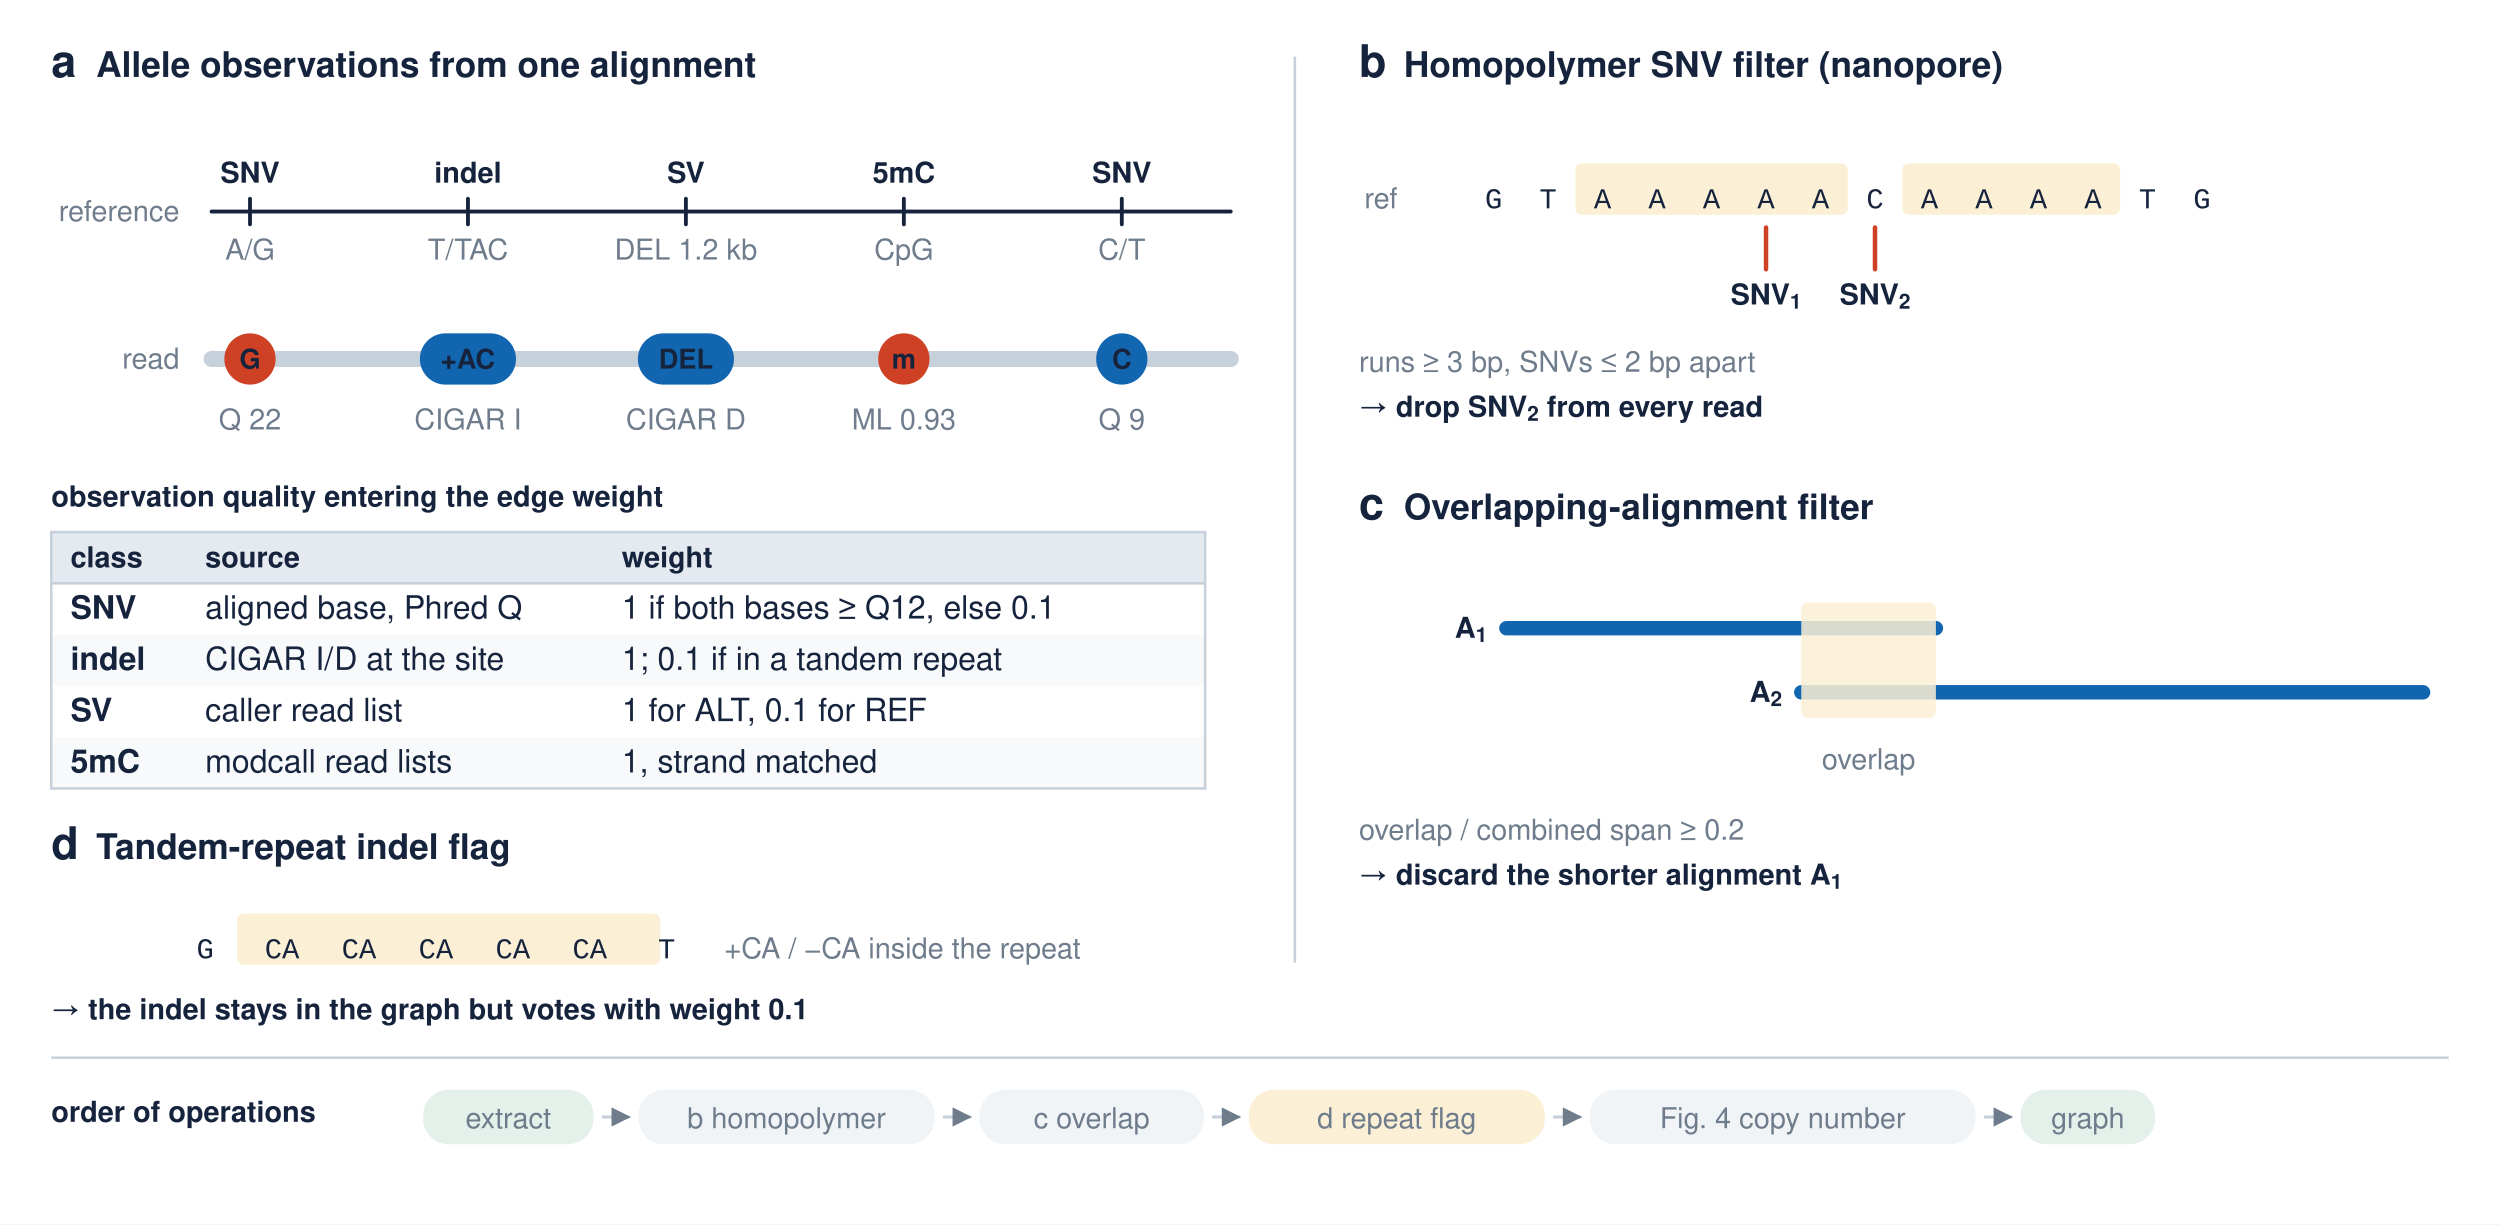
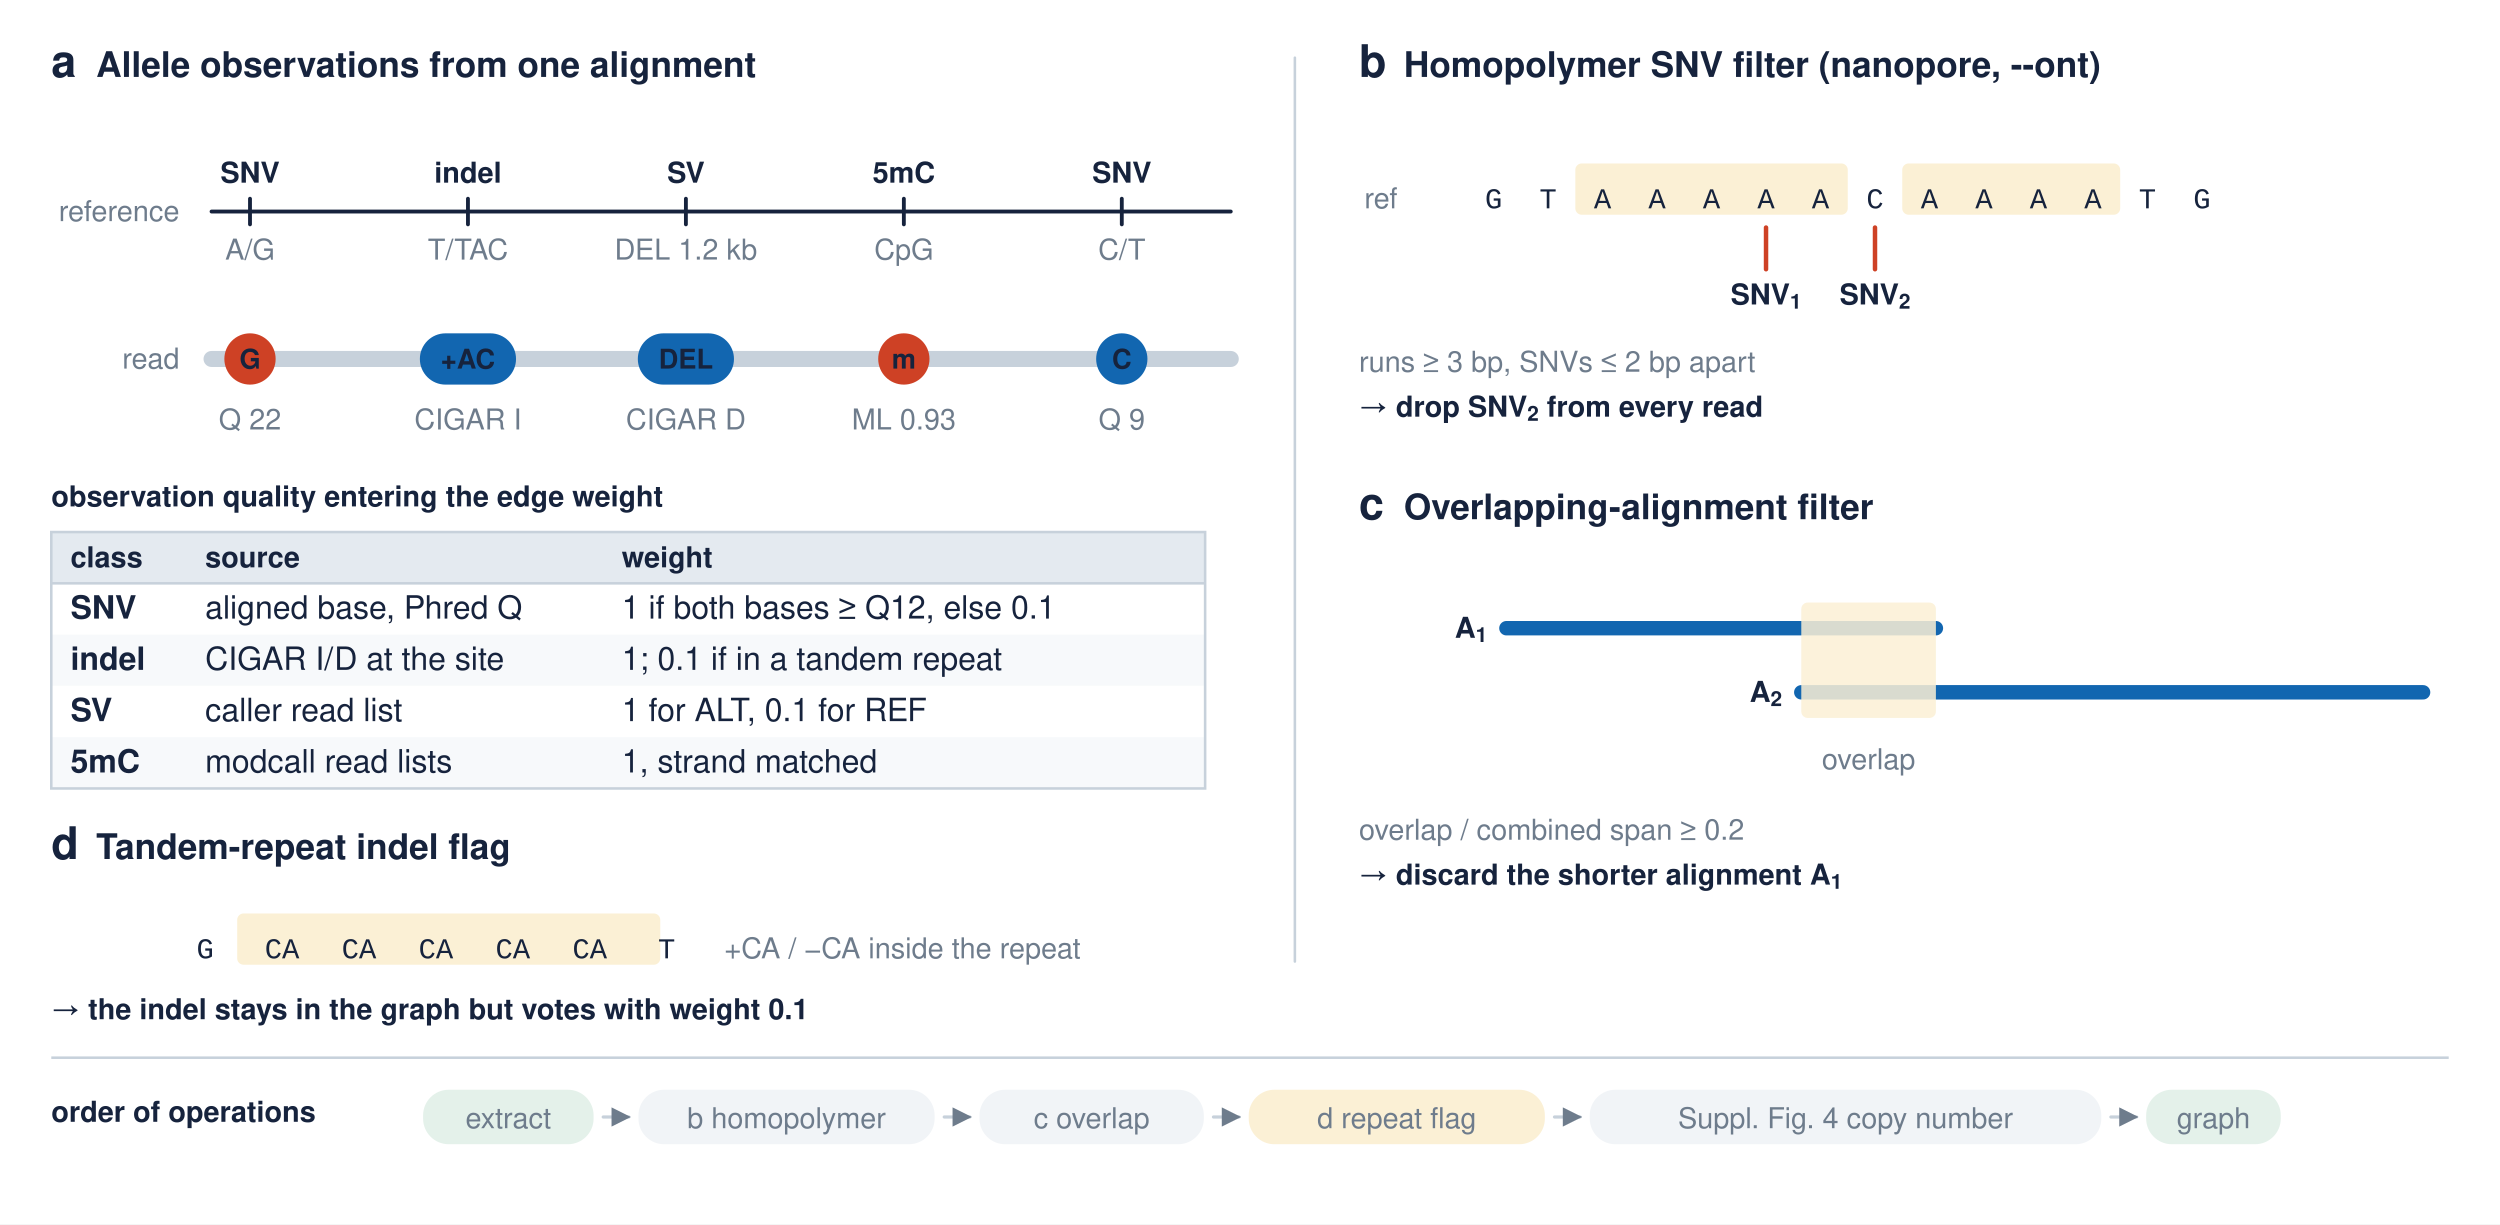
<svg xmlns="http://www.w3.org/2000/svg" width="780" height="382" viewBox="0 0 780 382">
  <style>
 text{font-family:"Helvetica Neue",Helvetica,Arial,"Liberation Sans",sans-serif;fill:#16233D}
 .pl{font-size:14px;font-weight:700}
 .h{font-size:11px;font-weight:600}
 .t{font-size:10px}
 .tb{font-size:10px;font-weight:600}
 .s{font-size:9px;fill:#6E7C8C}
 .sb{font-size:9px;font-weight:600}
 .n{font-size:8.5px;font-weight:700}
 .m{font-size:10px;font-style:italic}
 .mb{font-size:10px;font-style:italic;font-weight:600}
 .eq{font-size:10.5px}
 .code{font-family:"SF Mono",Menlo,Consolas,"Courier New",monospace;font-size:9px}
</style>
  <defs>
    <marker id="arr" viewBox="0 0 10 10" refX="9" refY="5" markerWidth="6" markerHeight="6" orient="auto-start-reverse">
      <path d="M0,0 L10,5 L0,10 z" fill="#6E7C8C" />
    </marker>
    <marker id="arrd" viewBox="0 0 10 10" refX="9" refY="5" markerWidth="6" markerHeight="6" orient="auto-start-reverse">
      <path d="M0,0 L10,5 L0,10 z" fill="#16233D" />
    </marker>
    <marker id="arra" viewBox="0 0 10 10" refX="9" refY="5" markerWidth="6" markerHeight="6" orient="auto-start-reverse">
      <path d="M0,0 L10,5 L0,10 z" fill="#B8860B" />
    </marker>
  </defs>
  <rect width="780" height="382" fill="#ffffff" />
  <line x1="404.0" y1="18.0" x2="404.0" y2="300.0" stroke="#C7D1DB" stroke-width="0.8" stroke-linecap="round" />
  <text x="16.0" y="24.0" class="pl" text-anchor="start">a</text>
  <text x="30.0" y="24.0" class="h" text-anchor="start">Allele observations from one alignment</text>
  <text x="56.0" y="69.0" class="s" text-anchor="end">reference</text>
  <line x1="66.0" y1="66.0" x2="384.0" y2="66.0" stroke="#16233D" stroke-width="1.2" stroke-linecap="round" />
  <line x1="78.0" y1="62.0" x2="78.0" y2="70.0" stroke="#16233D" stroke-width="1.2" stroke-linecap="round" />
  <text x="78.0" y="57.0" class="sb" text-anchor="middle" fill="#16233D">SNV</text>
  <text x="78.0" y="81.0" class="s" text-anchor="middle">A/G</text>
  <line x1="146.0" y1="62.0" x2="146.0" y2="70.0" stroke="#16233D" stroke-width="1.2" stroke-linecap="round" />
  <text x="146.0" y="57.0" class="sb" text-anchor="middle" fill="#16233D">indel</text>
  <text x="146.0" y="81.0" class="s" text-anchor="middle">T/TAC</text>
  <line x1="214.0" y1="62.0" x2="214.0" y2="70.0" stroke="#16233D" stroke-width="1.2" stroke-linecap="round" />
  <text x="214.0" y="57.0" class="sb" text-anchor="middle" fill="#16233D">SV</text>
  <text x="214.0" y="81.0" class="s" text-anchor="middle">DEL 1.2 kb</text>
  <line x1="282.0" y1="62.0" x2="282.0" y2="70.0" stroke="#16233D" stroke-width="1.2" stroke-linecap="round" />
  <text x="282.0" y="57.0" class="sb" text-anchor="middle" fill="#16233D">5mC</text>
  <text x="282.0" y="81.0" class="s" text-anchor="middle">CpG</text>
  <line x1="350.0" y1="62.0" x2="350.0" y2="70.0" stroke="#16233D" stroke-width="1.2" stroke-linecap="round" />
  <text x="350.0" y="57.0" class="sb" text-anchor="middle" fill="#16233D">SNV</text>
  <text x="350.0" y="81.0" class="s" text-anchor="middle">C/T</text>
  <text x="56.0" y="115.0" class="s" text-anchor="end">read</text>
  <line x1="66.0" y1="112.0" x2="384.0" y2="112.0" stroke="#C7D1DB" stroke-width="5" stroke-linecap="round" />
  <circle cx="78.0" cy="112.0" r="8" fill="#CE4125" stroke="#CE4125" stroke-width="0" />
  <text x="78.0" y="115.0" class="n" text-anchor="middle" fill="#fff">G</text>
  <text x="78.0" y="134.0" class="s" text-anchor="middle">Q 22</text>
  <rect x="131.0" y="104.0" width="30.0" height="16.0" rx="8" fill="#1266B0" stroke="none" stroke-width="0.8" opacity="1" />
  <text x="146.0" y="115.0" class="n" text-anchor="middle" fill="#fff">+AC</text>
  <text x="146.0" y="134.0" class="s" text-anchor="middle">CIGAR I</text>
  <rect x="199.0" y="104.0" width="30.0" height="16.0" rx="8" fill="#1266B0" stroke="none" stroke-width="0.8" opacity="1" />
  <text x="214.0" y="115.0" class="n" text-anchor="middle" fill="#fff">DEL</text>
  <text x="214.0" y="134.0" class="s" text-anchor="middle">CIGAR D</text>
  <circle cx="282.0" cy="112.0" r="8" fill="#CE4125" stroke="#CE4125" stroke-width="0" />
  <text x="282.0" y="115.0" class="n" text-anchor="middle" fill="#fff">m</text>
  <text x="282.0" y="134.0" class="s" text-anchor="middle">ML 0.93</text>
  <circle cx="350.0" cy="112.0" r="8" fill="#1266B0" stroke="#1266B0" stroke-width="0" />
  <text x="350.0" y="115.0" class="n" text-anchor="middle" fill="#fff">C</text>
  <text x="350.0" y="134.0" class="s" text-anchor="middle">Q 9</text>
  <text x="16.0" y="158.0" class="sb" text-anchor="start" fill="#16233D">observation quality entering the edge weight</text>
  <rect x="16.0" y="166.0" width="360.0" height="16.0" rx="0" fill="#E4EAF0" stroke="none" stroke-width="0.8" opacity="1" />
  <text x="22.0" y="177.0" class="sb" text-anchor="start" fill="#16233D">class</text>
  <text x="64.0" y="177.0" class="sb" text-anchor="start" fill="#16233D">source</text>
  <text x="194.0" y="177.0" class="sb" text-anchor="start" fill="#16233D">weight</text>
  <rect x="16.0" y="182.0" width="360.0" height="16.0" rx="0" fill="#ffffff" stroke="none" stroke-width="0.8" opacity="1" />
  <text x="22.0" y="193.0" class="tb" text-anchor="start">SNV</text>
  <text x="64.0" y="193.0" class="t" text-anchor="start">aligned base, Phred Q</text>
  <text x="194.0" y="193.0" class="t" text-anchor="start">1 if both bases ≥ Q12, else 0.1</text>
  <rect x="16.0" y="198.0" width="360.0" height="16.0" rx="0" fill="#F7F9FB" stroke="none" stroke-width="0.8" opacity="1" />
  <text x="22.0" y="209.0" class="tb" text-anchor="start">indel</text>
  <text x="64.0" y="209.0" class="t" text-anchor="start">CIGAR I/D at the site</text>
  <text x="194.0" y="209.0" class="t" text-anchor="start">1; 0.1 if in a tandem repeat</text>
  <rect x="16.0" y="214.0" width="360.0" height="16.0" rx="0" fill="#ffffff" stroke="none" stroke-width="0.8" opacity="1" />
  <text x="22.0" y="225.0" class="tb" text-anchor="start">SV</text>
  <text x="64.0" y="225.0" class="t" text-anchor="start">caller read list</text>
  <text x="194.0" y="225.0" class="t" text-anchor="start">1 for ALT, 0.1 for REF</text>
  <rect x="16.0" y="230.0" width="360.0" height="16.0" rx="0" fill="#F7F9FB" stroke="none" stroke-width="0.8" opacity="1" />
  <text x="22.0" y="241.0" class="tb" text-anchor="start">5mC</text>
  <text x="64.0" y="241.0" class="t" text-anchor="start">modcall read lists</text>
  <text x="194.0" y="241.0" class="t" text-anchor="start">1, strand matched</text>
  <rect x="16.0" y="166.0" width="360.0" height="80.0" rx="0" fill="none" stroke="#C7D1DB" stroke-width="0.8" opacity="1" />
  <line x1="16.0" y1="182.0" x2="376.0" y2="182.0" stroke="#C7D1DB" stroke-width="0.8" stroke-linecap="butt" />
  <text x="16.0" y="268.0" class="pl" text-anchor="start">d</text>
  <text x="30.0" y="268.0" class="h" text-anchor="start">Tandem-repeat indel flag</text>
  <rect x="74.0" y="285.0" width="132.0" height="16.0" rx="2" fill="#FBF0D5" stroke="none" stroke-width="0.8" opacity="1" />
  <text x="64.0" y="299.0" class="code" text-anchor="middle" fill="#16233D">G</text>
  <text x="88.0" y="299.0" class="code" text-anchor="middle" fill="#16233D">CA</text>
  <text x="112.0" y="299.0" class="code" text-anchor="middle" fill="#16233D">CA</text>
  <text x="136.0" y="299.0" class="code" text-anchor="middle" fill="#16233D">CA</text>
  <text x="160.0" y="299.0" class="code" text-anchor="middle" fill="#16233D">CA</text>
  <text x="184.0" y="299.0" class="code" text-anchor="middle" fill="#16233D">CA</text>
  <text x="208.0" y="299.0" class="code" text-anchor="middle" fill="#16233D">T</text>
  <text x="226.0" y="299.0" class="s" text-anchor="start">+CA / −CA inside the repeat</text>
  <text x="16.0" y="318.0" class="sb" text-anchor="start" fill="#B8860B">→ the indel stays in the graph but votes with weight 0.1</text>
  <text x="424.0" y="24.0" class="pl" text-anchor="start">b</text>
-   <text x="438.0" y="24.0" class="h" text-anchor="start">Homopolymer SNV filter (nanopore)</text>
+   <text x="438.0" y="24.0" class="h" text-anchor="start">Homopolymer SNV filter (nanopore, --ont)</text>
  <text x="436.0" y="65.0" class="s" text-anchor="end">ref</text>
  <rect x="491.5" y="51.0" width="85.0" height="16.0" rx="2" fill="#FBF0D5" stroke="none" stroke-width="0.8" opacity="1" />
  <rect x="593.5" y="51.0" width="68.0" height="16.0" rx="2" fill="#FBF0D5" stroke="none" stroke-width="0.8" opacity="1" />
  <text x="466.0" y="65.0" class="code" text-anchor="middle" fill="#16233D">G</text>
  <text x="483.0" y="65.0" class="code" text-anchor="middle" fill="#16233D">T</text>
  <text x="500.0" y="65.0" class="code" text-anchor="middle" fill="#16233D">A</text>
  <text x="517.0" y="65.0" class="code" text-anchor="middle" fill="#16233D">A</text>
  <text x="534.0" y="65.0" class="code" text-anchor="middle" fill="#16233D">A</text>
  <text x="551.0" y="65.0" class="code" text-anchor="middle" fill="#16233D">A</text>
  <text x="568.0" y="65.0" class="code" text-anchor="middle" fill="#16233D">A</text>
  <text x="585.0" y="65.0" class="code" text-anchor="middle" fill="#16233D">C</text>
  <text x="602.0" y="65.0" class="code" text-anchor="middle" fill="#16233D">A</text>
  <text x="619.0" y="65.0" class="code" text-anchor="middle" fill="#16233D">A</text>
  <text x="636.0" y="65.0" class="code" text-anchor="middle" fill="#16233D">A</text>
  <text x="653.0" y="65.0" class="code" text-anchor="middle" fill="#16233D">A</text>
  <text x="670.0" y="65.0" class="code" text-anchor="middle" fill="#16233D">T</text>
  <text x="687.0" y="65.0" class="code" text-anchor="middle" fill="#16233D">G</text>
  <line x1="551.0" y1="71.0" x2="551.0" y2="84.0" stroke="#CE4125" stroke-width="1.4" stroke-linecap="round" />
  <text x="551.0" y="95.0" class="sb" text-anchor="middle" fill="#CE4125">SNV<tspan font-size="72%" baseline-shift="sub">1</tspan>
  </text>
  <line x1="585.0" y1="71.0" x2="585.0" y2="84.0" stroke="#CE4125" stroke-width="1.4" stroke-linecap="round" />
  <text x="585.0" y="95.0" class="sb" text-anchor="middle" fill="#CE4125">SNV<tspan font-size="72%" baseline-shift="sub">2</tspan>
  </text>
  <text x="424.0" y="116.0" class="s" text-anchor="start">runs ≥ 3 bp, SNVs ≤ 2 bp apart</text>
  <text x="424.0" y="130.0" class="sb" text-anchor="start" fill="#B8860B">→ drop SNV<tspan font-size="72%" baseline-shift="sub">2</tspan> from every read</text>
  <text x="424.0" y="162.0" class="pl" text-anchor="start">c</text>
  <text x="438.0" y="162.0" class="h" text-anchor="start">Overlapping-alignment filter</text>
  <line x1="470.0" y1="196.0" x2="604.0" y2="196.0" stroke="#1266B0" stroke-width="4.5" stroke-linecap="round" />
  <text x="464.0" y="199.0" class="sb" text-anchor="end" fill="#1266B0">A<tspan font-size="72%" baseline-shift="sub">1</tspan>
  </text>
  <line x1="562.0" y1="216.0" x2="756.0" y2="216.0" stroke="#1266B0" stroke-width="4.5" stroke-linecap="round" />
  <text x="556.0" y="219.0" class="sb" text-anchor="end" fill="#1266B0">A<tspan font-size="72%" baseline-shift="sub">2</tspan>
  </text>
  <rect x="562.0" y="188.0" width="42.0" height="36.0" rx="2" fill="#FBF0D5" stroke="none" stroke-width="0.8" opacity="0.85" />
  <text x="583.0" y="240.0" class="s" text-anchor="middle" fill="#B8860B">overlap</text>
  <text x="424.0" y="262.0" class="s" text-anchor="start">overlap / combined span ≥ 0.2</text>
  <text x="424.0" y="276.0" class="sb" text-anchor="start" fill="#B8860B">→ discard the shorter alignment A<tspan font-size="72%" baseline-shift="sub">1</tspan>
  </text>
  <line x1="16.0" y1="330.0" x2="764.0" y2="330.0" stroke="#C7D1DB" stroke-width="0.8" stroke-linecap="butt" />
  <text x="16.0" y="350.0" class="sb" text-anchor="start" fill="#16233D">order of operations</text>
  <rect x="132.0" y="340.0" width="53.2" height="17.0" rx="8" fill="#E4F1EA" stroke="none" stroke-width="0.8" opacity="1" />
  <text x="158.6" y="352.0" class="s" text-anchor="middle" fill="#1F7A4D">extract</text>
  <line x1="188.2" y1="348.5" x2="196.2" y2="348.5" stroke="#C7D1DB" stroke-width="1" stroke-linecap="round" marker-end="url(#arr)" />
  <rect x="199.2" y="340.0" width="92.4" height="17.0" rx="8" fill="#F1F4F7" stroke="none" stroke-width="0.8" opacity="1" />
  <text x="245.4" y="352.0" class="s" text-anchor="middle" fill="#16233D">b  homopolymer</text>
  <line x1="294.6" y1="348.5" x2="302.6" y2="348.5" stroke="#C7D1DB" stroke-width="1" stroke-linecap="round" marker-end="url(#arr)" />
  <rect x="305.6" y="340.0" width="70.0" height="17.0" rx="8" fill="#F1F4F7" stroke="none" stroke-width="0.8" opacity="1" />
  <text x="340.6" y="352.0" class="s" text-anchor="middle" fill="#16233D">c  overlap</text>
  <line x1="378.6" y1="348.5" x2="386.6" y2="348.5" stroke="#C7D1DB" stroke-width="1" stroke-linecap="round" marker-end="url(#arr)" />
  <rect x="389.6" y="340.0" width="92.4" height="17.0" rx="8" fill="#FBF0D5" stroke="none" stroke-width="0.8" opacity="1" />
  <text x="435.8" y="352.0" class="s" text-anchor="middle" fill="#B8860B">d  repeat flag</text>
  <line x1="485.0" y1="348.5" x2="493.0" y2="348.5" stroke="#C7D1DB" stroke-width="1" stroke-linecap="round" marker-end="url(#arr)" />
-   <rect x="496.0" y="340.0" width="120.4" height="17.0" rx="8" fill="#F1F4F7" stroke="none" stroke-width="0.8" opacity="1" />
-   <text x="556.2" y="352.0" class="s" text-anchor="middle" fill="#16233D">Fig. 4  copy number</text>
-   <line x1="619.4" y1="348.5" x2="627.4" y2="348.5" stroke="#C7D1DB" stroke-width="1" stroke-linecap="round" marker-end="url(#arr)" />
-   <rect x="630.4" y="340.0" width="42.0" height="17.0" rx="8" fill="#E4F1EA" stroke="none" stroke-width="0.8" opacity="1" />
-   <text x="651.4" y="352.0" class="s" text-anchor="middle" fill="#1F7A4D">graph</text>
+   <rect x="496.0" y="340.0" width="159.6" height="17.0" rx="8" fill="#F1F4F7" stroke="none" stroke-width="0.8" opacity="1" />
+   <text x="575.8" y="352.0" class="s" text-anchor="middle" fill="#16233D">Suppl. Fig. 4  copy number</text>
+   <line x1="658.6" y1="348.5" x2="666.6" y2="348.5" stroke="#C7D1DB" stroke-width="1" stroke-linecap="round" marker-end="url(#arr)" />
+   <rect x="669.6" y="340.0" width="42.0" height="17.0" rx="8" fill="#E4F1EA" stroke="none" stroke-width="0.8" opacity="1" />
+   <text x="690.6" y="352.0" class="s" text-anchor="middle" fill="#1F7A4D">graph</text>
</svg>
